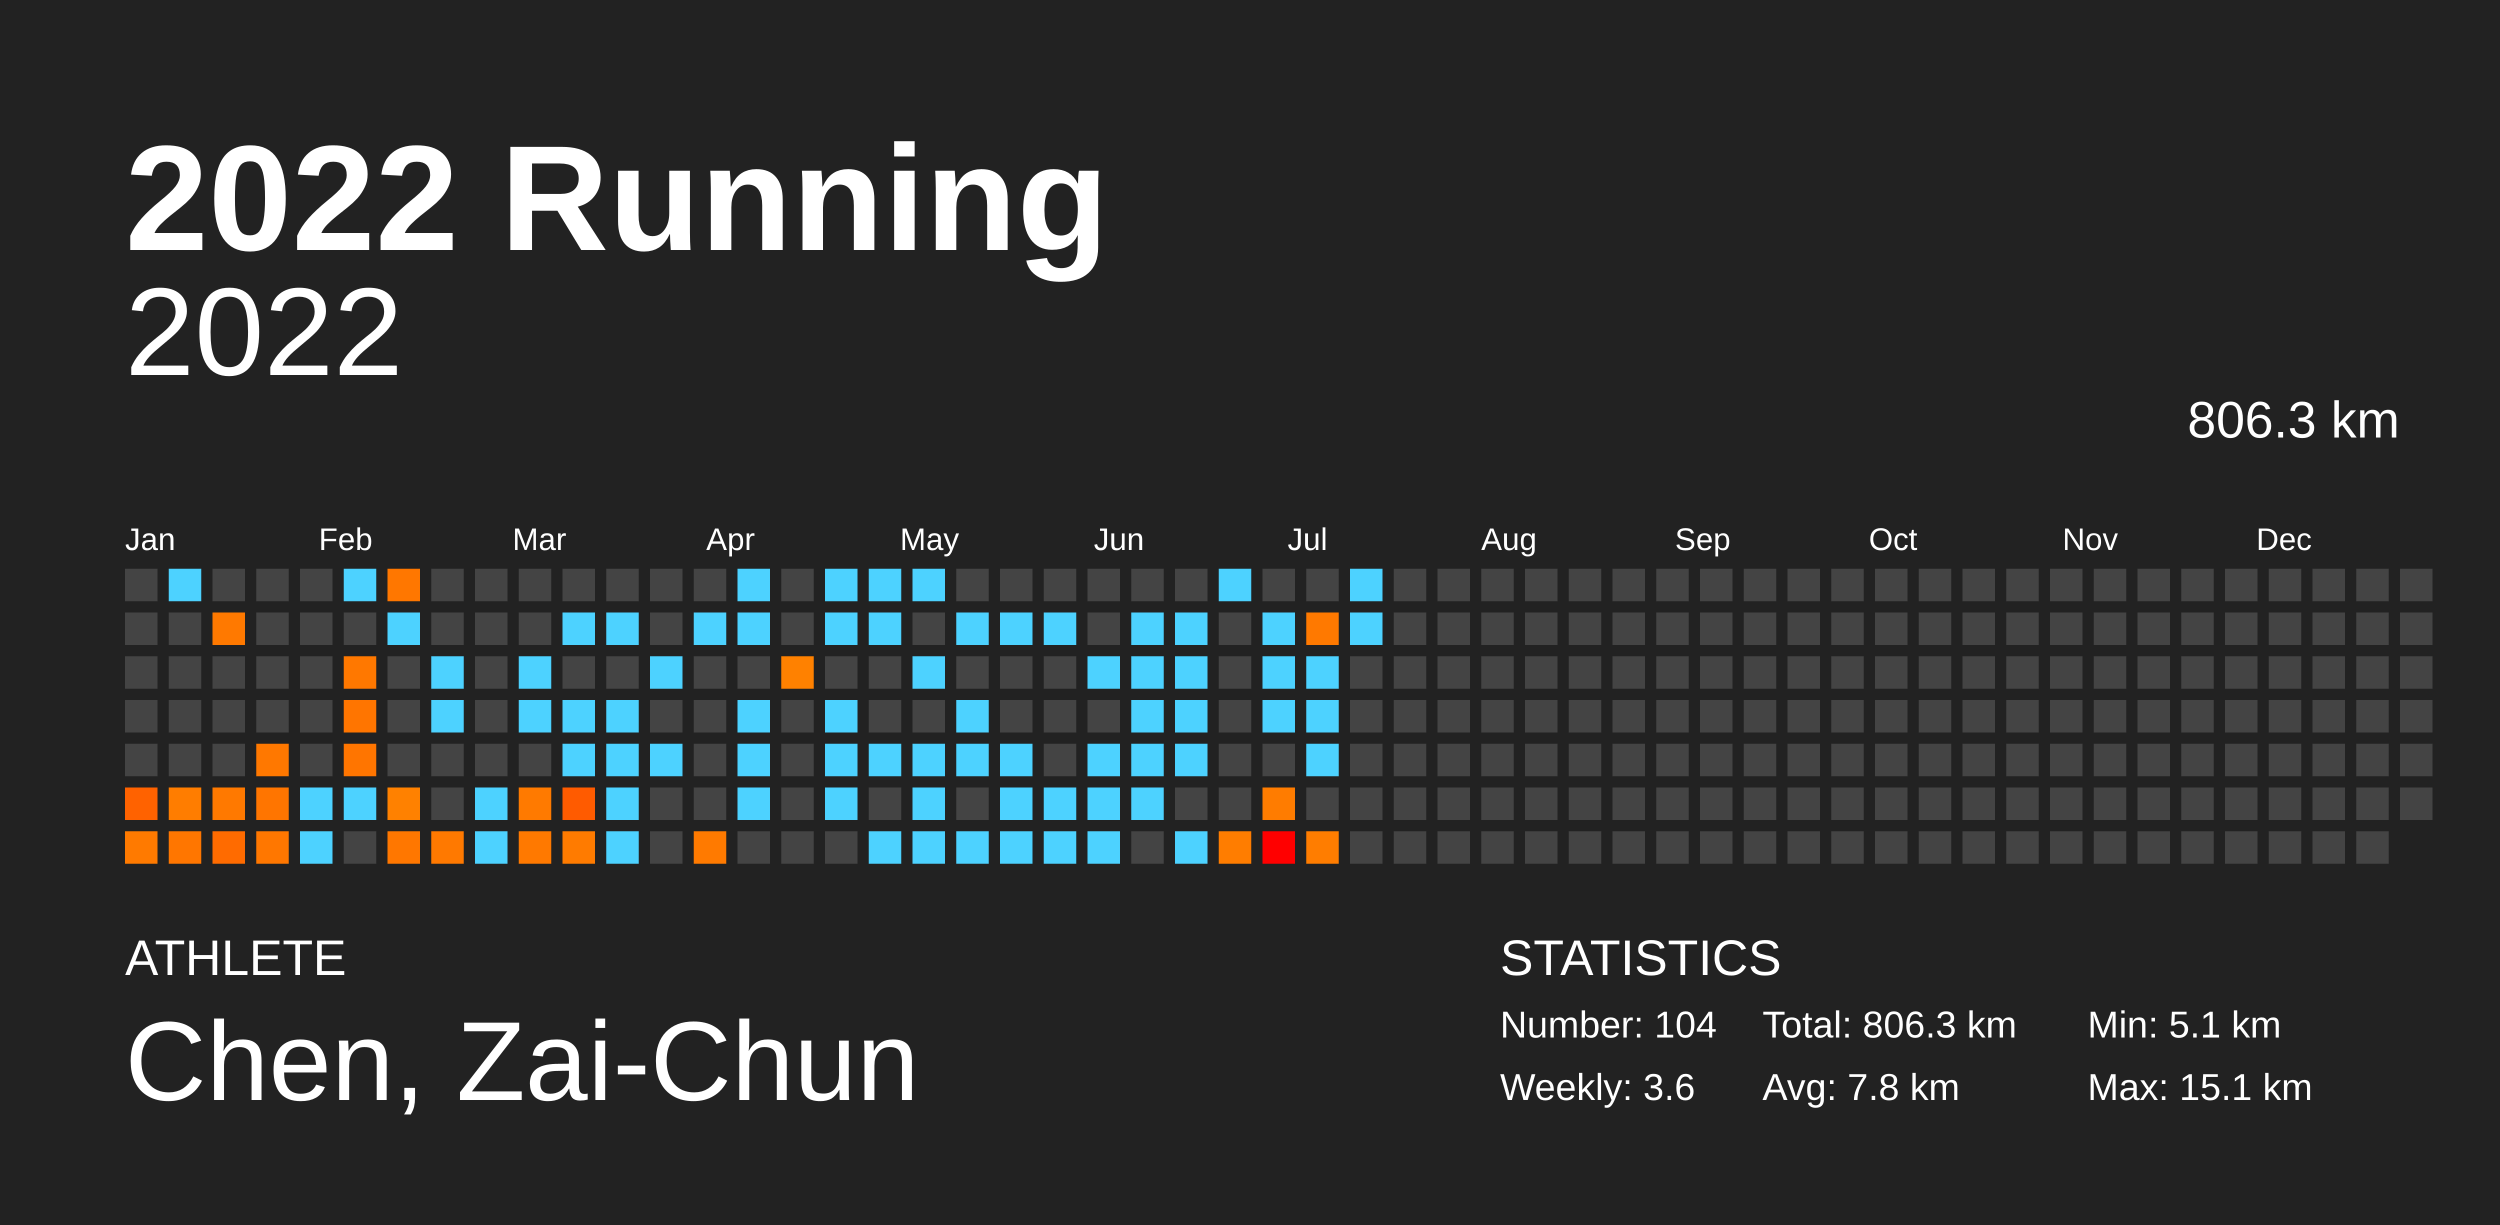
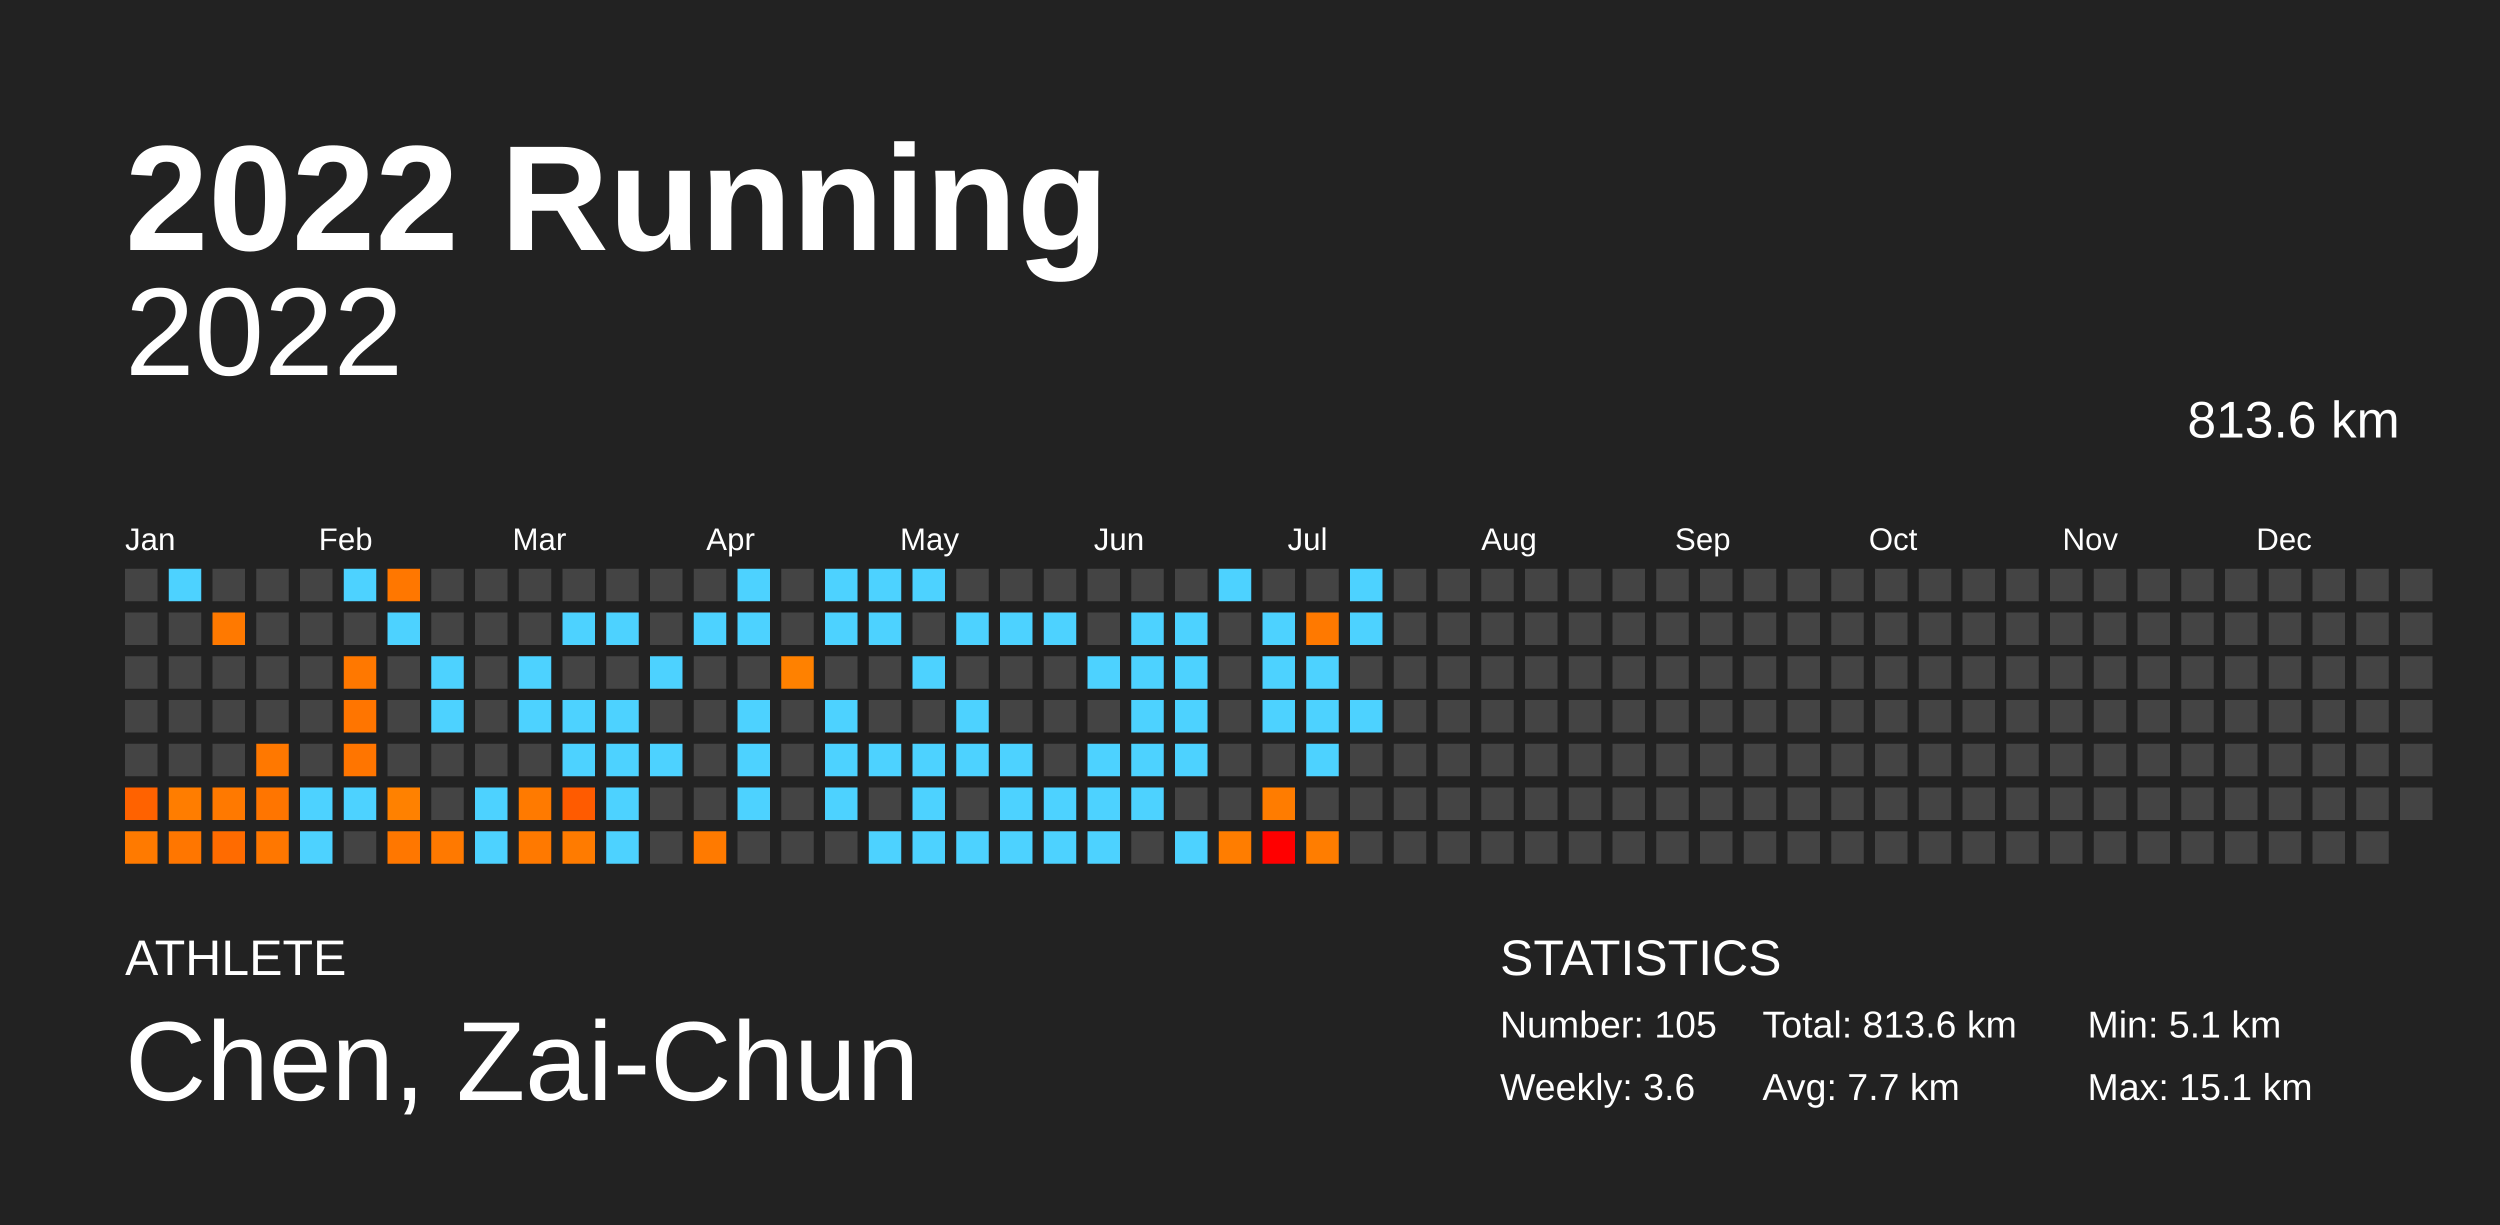
<svg xmlns="http://www.w3.org/2000/svg" baseProfile="full" height="98mm" version="1.1" viewBox="0,0,200,98" width="200mm">
  <defs />
  <rect fill="#222222" height="98" width="200" x="0" y="0" />
  <text fill="#FFFFFF" style="font-size:12px; font-family:Arial; font-weight:bold;" x="10" y="20">2022 Running</text>
  <text fill="#FFFFFF" style="font-size:4px; font-family:Arial" x="10" y="78">ATHLETE</text>
  <text fill="#FFFFFF" style="font-size:9px; font-family:Arial" x="10" y="88">Chen, Zai-Chun</text>
  <text fill="#FFFFFF" style="font-size:4px; font-family:Arial" x="120" y="78">STATISTICS</text>
-   <text fill="#FFFFFF" style="font-size:3px; font-family:Arial" x="120" y="83">Number: 104</text>
+   <text fill="#FFFFFF" style="font-size:3px; font-family:Arial" x="120" y="83">Number: 105</text>
  <text fill="#FFFFFF" style="font-size:3px; font-family:Arial" x="120" y="88">Weekly: 3.6</text>
-   <text fill="#FFFFFF" style="font-size:3px; font-family:Arial" x="141" y="83">Total: 806.3 km</text>
-   <text fill="#FFFFFF" style="font-size:3px; font-family:Arial" x="141" y="88">Avg: 7.8 km</text>
+   <text fill="#FFFFFF" style="font-size:3px; font-family:Arial" x="141" y="83">Total: 813.6 km</text>
+   <text fill="#FFFFFF" style="font-size:3px; font-family:Arial" x="141" y="88">Avg: 7.7 km</text>
  <text fill="#FFFFFF" style="font-size:3px; font-family:Arial" x="167" y="83">Min: 5.1 km</text>
  <text fill="#FFFFFF" style="font-size:3px; font-family:Arial" x="167" y="88">Max: 15.1 km</text>
  <text alignment-baseline="hanging" fill="#FFFFFF" style="font-size:10.0px; font-family:Arial;" x="10" y="30">2022</text>
-   <text alignment-baseline="hanging" fill="#FFFFFF" style="font-size:4.125px; font-family:Arial;" x="175" y="35">806.3 km</text>
+   <text alignment-baseline="hanging" fill="#FFFFFF" style="font-size:4.125px; font-family:Arial;" x="175" y="35">813.6 km</text>
  <text fill="#FFFFFF" style="font-size:2.5px; font-family:Arial" x="10.0" y="44">Jan</text>
  <text fill="#FFFFFF" style="font-size:2.5px; font-family:Arial" x="25.5" y="44">Feb</text>
  <text fill="#FFFFFF" style="font-size:2.5px; font-family:Arial" x="41.0" y="44">Mar</text>
  <text fill="#FFFFFF" style="font-size:2.5px; font-family:Arial" x="56.5" y="44">Apr</text>
  <text fill="#FFFFFF" style="font-size:2.5px; font-family:Arial" x="72.0" y="44">May</text>
  <text fill="#FFFFFF" style="font-size:2.5px; font-family:Arial" x="87.5" y="44">Jun</text>
  <text fill="#FFFFFF" style="font-size:2.5px; font-family:Arial" x="103.0" y="44">Jul</text>
  <text fill="#FFFFFF" style="font-size:2.5px; font-family:Arial" x="118.5" y="44">Aug</text>
  <text fill="#FFFFFF" style="font-size:2.5px; font-family:Arial" x="134.0" y="44">Sep</text>
  <text fill="#FFFFFF" style="font-size:2.5px; font-family:Arial" x="149.5" y="44">Oct</text>
  <text fill="#FFFFFF" style="font-size:2.5px; font-family:Arial" x="165.0" y="44">Nov</text>
  <text fill="#FFFFFF" style="font-size:2.5px; font-family:Arial" x="180.5" y="44">Dec</text>
  <rect fill="#444444" height="2.6" width="2.6" x="10.0" y="45.5" />
  <rect fill="#444444" height="2.6" width="2.6" x="10.0" y="49.0" />
  <rect fill="#444444" height="2.6" width="2.6" x="10.0" y="52.5" />
  <rect fill="#444444" height="2.6" width="2.6" x="10.0" y="56.0" />
  <rect fill="#444444" height="2.6" width="2.6" x="10.0" y="59.5" />
  <rect fill="#ff6200" height="2.6" width="2.6" x="10.0" y="63.0" />
  <rect fill="#ff7a00" height="2.6" width="2.6" x="10.0" y="66.5" />
  <rect fill="#4dd2ff" height="2.6" width="2.6" x="13.5" y="45.5" />
  <rect fill="#444444" height="2.6" width="2.6" x="13.5" y="49.0" />
  <rect fill="#444444" height="2.6" width="2.6" x="13.5" y="52.5" />
  <rect fill="#444444" height="2.6" width="2.6" x="13.5" y="56.0" />
  <rect fill="#444444" height="2.6" width="2.6" x="13.5" y="59.5" />
  <rect fill="#ff7d00" height="2.6" width="2.6" x="13.5" y="63.0" />
  <rect fill="#ff7600" height="2.6" width="2.6" x="13.5" y="66.5" />
  <rect fill="#444444" height="2.6" width="2.6" x="17.0" y="45.5" />
  <rect fill="#ff7900" height="2.6" width="2.6" x="17.0" y="49.0" />
  <rect fill="#444444" height="2.6" width="2.6" x="17.0" y="52.5" />
  <rect fill="#444444" height="2.6" width="2.6" x="17.0" y="56.0" />
  <rect fill="#444444" height="2.6" width="2.6" x="17.0" y="59.5" />
  <rect fill="#ff7900" height="2.6" width="2.6" x="17.0" y="63.0" />
  <rect fill="#ff6b00" height="2.6" width="2.6" x="17.0" y="66.5" />
  <rect fill="#444444" height="2.6" width="2.6" x="20.5" y="45.5" />
  <rect fill="#444444" height="2.6" width="2.6" x="20.5" y="49.0" />
  <rect fill="#444444" height="2.6" width="2.6" x="20.5" y="52.5" />
  <rect fill="#444444" height="2.6" width="2.6" x="20.5" y="56.0" />
  <rect fill="#ff7800" height="2.6" width="2.6" x="20.5" y="59.5" />
  <rect fill="#ff7500" height="2.6" width="2.6" x="20.5" y="63.0" />
  <rect fill="#ff7700" height="2.6" width="2.6" x="20.5" y="66.5" />
  <rect fill="#444444" height="2.6" width="2.6" x="24.0" y="45.5" />
  <rect fill="#444444" height="2.6" width="2.6" x="24.0" y="49.0" />
  <rect fill="#444444" height="2.6" width="2.6" x="24.0" y="52.5" />
  <rect fill="#444444" height="2.6" width="2.6" x="24.0" y="56.0" />
  <rect fill="#444444" height="2.6" width="2.6" x="24.0" y="59.5" />
  <rect fill="#4dd2ff" height="2.6" width="2.6" x="24.0" y="63.0" />
  <rect fill="#4dd2ff" height="2.6" width="2.6" x="24.0" y="66.5" />
  <rect fill="#4dd2ff" height="2.6" width="2.6" x="27.5" y="45.5" />
  <rect fill="#444444" height="2.6" width="2.6" x="27.5" y="49.0" />
  <rect fill="#ff7800" height="2.6" width="2.6" x="27.5" y="52.5" />
  <rect fill="#ff7500" height="2.6" width="2.6" x="27.5" y="56.0" />
  <rect fill="#ff7500" height="2.6" width="2.6" x="27.5" y="59.5" />
  <rect fill="#4dd2ff" height="2.6" width="2.6" x="27.5" y="63.0" />
  <rect fill="#444444" height="2.6" width="2.6" x="27.5" y="66.5" />
  <rect fill="#ff7700" height="2.6" width="2.6" x="31.0" y="45.5" />
  <rect fill="#4dd2ff" height="2.6" width="2.6" x="31.0" y="49.0" />
  <rect fill="#444444" height="2.6" width="2.6" x="31.0" y="52.5" />
  <rect fill="#444444" height="2.6" width="2.6" x="31.0" y="56.0" />
  <rect fill="#444444" height="2.6" width="2.6" x="31.0" y="59.5" />
  <rect fill="#ff8100" height="2.6" width="2.6" x="31.0" y="63.0" />
  <rect fill="#ff7700" height="2.6" width="2.6" x="31.0" y="66.5" />
  <rect fill="#444444" height="2.6" width="2.6" x="34.5" y="45.5" />
  <rect fill="#444444" height="2.6" width="2.6" x="34.5" y="49.0" />
  <rect fill="#4dd2ff" height="2.6" width="2.6" x="34.5" y="52.5" />
  <rect fill="#4dd2ff" height="2.6" width="2.6" x="34.5" y="56.0" />
  <rect fill="#444444" height="2.6" width="2.6" x="34.5" y="59.5" />
  <rect fill="#444444" height="2.6" width="2.6" x="34.5" y="63.0" />
  <rect fill="#ff7900" height="2.6" width="2.6" x="34.5" y="66.5" />
  <rect fill="#444444" height="2.6" width="2.6" x="38.0" y="45.5" />
  <rect fill="#444444" height="2.6" width="2.6" x="38.0" y="49.0" />
  <rect fill="#444444" height="2.6" width="2.6" x="38.0" y="52.5" />
  <rect fill="#444444" height="2.6" width="2.6" x="38.0" y="56.0" />
  <rect fill="#444444" height="2.6" width="2.6" x="38.0" y="59.5" />
  <rect fill="#4dd2ff" height="2.6" width="2.6" x="38.0" y="63.0" />
  <rect fill="#4dd2ff" height="2.6" width="2.6" x="38.0" y="66.5" />
  <rect fill="#444444" height="2.6" width="2.6" x="41.5" y="45.5" />
  <rect fill="#444444" height="2.6" width="2.6" x="41.5" y="49.0" />
  <rect fill="#4dd2ff" height="2.6" width="2.6" x="41.5" y="52.5" />
  <rect fill="#4dd2ff" height="2.6" width="2.6" x="41.5" y="56.0" />
  <rect fill="#444444" height="2.6" width="2.6" x="41.5" y="59.5" />
  <rect fill="#ff7a00" height="2.6" width="2.6" x="41.5" y="63.0" />
  <rect fill="#ff7900" height="2.6" width="2.6" x="41.5" y="66.5" />
  <rect fill="#444444" height="2.6" width="2.6" x="45.0" y="45.5" />
  <rect fill="#4dd2ff" height="2.6" width="2.6" x="45.0" y="49.0" />
  <rect fill="#444444" height="2.6" width="2.6" x="45.0" y="52.5" />
  <rect fill="#4dd2ff" height="2.6" width="2.6" x="45.0" y="56.0" />
  <rect fill="#4dd2ff" height="2.6" width="2.6" x="45.0" y="59.5" />
  <rect fill="#ff5b00" height="2.6" width="2.6" x="45.0" y="63.0" />
  <rect fill="#ff7b00" height="2.6" width="2.6" x="45.0" y="66.5" />
  <rect fill="#444444" height="2.6" width="2.6" x="48.5" y="45.5" />
  <rect fill="#4dd2ff" height="2.6" width="2.6" x="48.5" y="49.0" />
  <rect fill="#444444" height="2.6" width="2.6" x="48.5" y="52.5" />
  <rect fill="#4dd2ff" height="2.6" width="2.6" x="48.5" y="56.0" />
  <rect fill="#4dd2ff" height="2.6" width="2.6" x="48.5" y="59.5" />
  <rect fill="#4dd2ff" height="2.6" width="2.6" x="48.5" y="63.0" />
  <rect fill="#4dd2ff" height="2.6" width="2.6" x="48.5" y="66.5" />
  <rect fill="#444444" height="2.6" width="2.6" x="52.0" y="45.5" />
  <rect fill="#444444" height="2.6" width="2.6" x="52.0" y="49.0" />
  <rect fill="#4dd2ff" height="2.6" width="2.6" x="52.0" y="52.5" />
  <rect fill="#444444" height="2.6" width="2.6" x="52.0" y="56.0" />
  <rect fill="#4dd2ff" height="2.6" width="2.6" x="52.0" y="59.5" />
  <rect fill="#444444" height="2.6" width="2.6" x="52.0" y="63.0" />
  <rect fill="#444444" height="2.6" width="2.6" x="52.0" y="66.5" />
  <rect fill="#444444" height="2.6" width="2.6" x="55.5" y="45.5" />
  <rect fill="#4dd2ff" height="2.6" width="2.6" x="55.5" y="49.0" />
  <rect fill="#444444" height="2.6" width="2.6" x="55.5" y="52.5" />
  <rect fill="#444444" height="2.6" width="2.6" x="55.5" y="56.0" />
  <rect fill="#444444" height="2.6" width="2.6" x="55.5" y="59.5" />
  <rect fill="#444444" height="2.6" width="2.6" x="55.5" y="63.0" />
  <rect fill="#ff7a00" height="2.6" width="2.6" x="55.5" y="66.5" />
  <rect fill="#4dd2ff" height="2.6" width="2.6" x="59.0" y="45.5" />
  <rect fill="#4dd2ff" height="2.6" width="2.6" x="59.0" y="49.0" />
  <rect fill="#444444" height="2.6" width="2.6" x="59.0" y="52.5" />
  <rect fill="#4dd2ff" height="2.6" width="2.6" x="59.0" y="56.0" />
  <rect fill="#4dd2ff" height="2.6" width="2.6" x="59.0" y="59.5" />
  <rect fill="#4dd2ff" height="2.6" width="2.6" x="59.0" y="63.0" />
  <rect fill="#444444" height="2.6" width="2.6" x="59.0" y="66.5" />
  <rect fill="#444444" height="2.6" width="2.6" x="62.5" y="45.5" />
  <rect fill="#444444" height="2.6" width="2.6" x="62.5" y="49.0" />
  <rect fill="#ff8100" height="2.6" width="2.6" x="62.5" y="52.5" />
  <rect fill="#444444" height="2.6" width="2.6" x="62.5" y="56.0" />
  <rect fill="#444444" height="2.6" width="2.6" x="62.5" y="59.5" />
  <rect fill="#444444" height="2.6" width="2.6" x="62.5" y="63.0" />
  <rect fill="#444444" height="2.6" width="2.6" x="62.5" y="66.5" />
  <rect fill="#4dd2ff" height="2.6" width="2.6" x="66.0" y="45.5" />
  <rect fill="#4dd2ff" height="2.6" width="2.6" x="66.0" y="49.0" />
  <rect fill="#444444" height="2.6" width="2.6" x="66.0" y="52.5" />
  <rect fill="#4dd2ff" height="2.6" width="2.6" x="66.0" y="56.0" />
  <rect fill="#4dd2ff" height="2.6" width="2.6" x="66.0" y="59.5" />
  <rect fill="#4dd2ff" height="2.6" width="2.6" x="66.0" y="63.0" />
  <rect fill="#444444" height="2.6" width="2.6" x="66.0" y="66.5" />
  <rect fill="#4dd2ff" height="2.6" width="2.6" x="69.5" y="45.5" />
  <rect fill="#4dd2ff" height="2.6" width="2.6" x="69.5" y="49.0" />
  <rect fill="#444444" height="2.6" width="2.6" x="69.5" y="52.5" />
  <rect fill="#444444" height="2.6" width="2.6" x="69.5" y="56.0" />
  <rect fill="#4dd2ff" height="2.6" width="2.6" x="69.5" y="59.5" />
  <rect fill="#444444" height="2.6" width="2.6" x="69.5" y="63.0" />
  <rect fill="#4dd2ff" height="2.6" width="2.6" x="69.5" y="66.5" />
  <rect fill="#4dd2ff" height="2.6" width="2.6" x="73.0" y="45.5" />
  <rect fill="#444444" height="2.6" width="2.6" x="73.0" y="49.0" />
  <rect fill="#4dd2ff" height="2.6" width="2.6" x="73.0" y="52.5" />
  <rect fill="#444444" height="2.6" width="2.6" x="73.0" y="56.0" />
  <rect fill="#4dd2ff" height="2.6" width="2.6" x="73.0" y="59.5" />
  <rect fill="#4dd2ff" height="2.6" width="2.6" x="73.0" y="63.0" />
  <rect fill="#4dd2ff" height="2.6" width="2.6" x="73.0" y="66.5" />
  <rect fill="#444444" height="2.6" width="2.6" x="76.5" y="45.5" />
  <rect fill="#4dd2ff" height="2.6" width="2.6" x="76.5" y="49.0" />
  <rect fill="#444444" height="2.6" width="2.6" x="76.5" y="52.5" />
  <rect fill="#4dd2ff" height="2.6" width="2.6" x="76.5" y="56.0" />
  <rect fill="#4dd2ff" height="2.6" width="2.6" x="76.5" y="59.5" />
  <rect fill="#444444" height="2.6" width="2.6" x="76.5" y="63.0" />
  <rect fill="#4dd2ff" height="2.6" width="2.6" x="76.5" y="66.5" />
  <rect fill="#444444" height="2.6" width="2.6" x="80.0" y="45.5" />
  <rect fill="#4dd2ff" height="2.6" width="2.6" x="80.0" y="49.0" />
  <rect fill="#444444" height="2.6" width="2.6" x="80.0" y="52.5" />
  <rect fill="#444444" height="2.6" width="2.6" x="80.0" y="56.0" />
  <rect fill="#4dd2ff" height="2.6" width="2.6" x="80.0" y="59.5" />
  <rect fill="#4dd2ff" height="2.6" width="2.6" x="80.0" y="63.0" />
  <rect fill="#4dd2ff" height="2.6" width="2.6" x="80.0" y="66.5" />
  <rect fill="#444444" height="2.6" width="2.6" x="83.5" y="45.5" />
  <rect fill="#4dd2ff" height="2.6" width="2.6" x="83.5" y="49.0" />
  <rect fill="#444444" height="2.6" width="2.6" x="83.5" y="52.5" />
  <rect fill="#444444" height="2.6" width="2.6" x="83.5" y="56.0" />
  <rect fill="#444444" height="2.6" width="2.6" x="83.5" y="59.5" />
  <rect fill="#4dd2ff" height="2.6" width="2.6" x="83.5" y="63.0" />
  <rect fill="#4dd2ff" height="2.6" width="2.6" x="83.5" y="66.5" />
  <rect fill="#444444" height="2.6" width="2.6" x="87.0" y="45.5" />
  <rect fill="#444444" height="2.6" width="2.6" x="87.0" y="49.0" />
  <rect fill="#4dd2ff" height="2.6" width="2.6" x="87.0" y="52.5" />
  <rect fill="#444444" height="2.6" width="2.6" x="87.0" y="56.0" />
  <rect fill="#4dd2ff" height="2.6" width="2.6" x="87.0" y="59.5" />
  <rect fill="#4dd2ff" height="2.6" width="2.6" x="87.0" y="63.0" />
  <rect fill="#4dd2ff" height="2.6" width="2.6" x="87.0" y="66.5" />
  <rect fill="#444444" height="2.6" width="2.6" x="90.5" y="45.5" />
  <rect fill="#4dd2ff" height="2.6" width="2.6" x="90.5" y="49.0" />
  <rect fill="#4dd2ff" height="2.6" width="2.6" x="90.5" y="52.5" />
  <rect fill="#4dd2ff" height="2.6" width="2.6" x="90.5" y="56.0" />
  <rect fill="#4dd2ff" height="2.6" width="2.6" x="90.5" y="59.5" />
  <rect fill="#4dd2ff" height="2.6" width="2.6" x="90.5" y="63.0" />
  <rect fill="#444444" height="2.6" width="2.6" x="90.5" y="66.5" />
  <rect fill="#444444" height="2.6" width="2.6" x="94.0" y="45.5" />
  <rect fill="#4dd2ff" height="2.6" width="2.6" x="94.0" y="49.0" />
  <rect fill="#4dd2ff" height="2.6" width="2.6" x="94.0" y="52.5" />
  <rect fill="#4dd2ff" height="2.6" width="2.6" x="94.0" y="56.0" />
  <rect fill="#4dd2ff" height="2.6" width="2.6" x="94.0" y="59.5" />
  <rect fill="#444444" height="2.6" width="2.6" x="94.0" y="63.0" />
  <rect fill="#4dd2ff" height="2.6" width="2.6" x="94.0" y="66.5" />
  <rect fill="#4dd2ff" height="2.6" width="2.6" x="97.5" y="45.5" />
  <rect fill="#444444" height="2.6" width="2.6" x="97.5" y="49.0" />
  <rect fill="#444444" height="2.6" width="2.6" x="97.5" y="52.5" />
  <rect fill="#444444" height="2.6" width="2.6" x="97.5" y="56.0" />
  <rect fill="#444444" height="2.6" width="2.6" x="97.5" y="59.5" />
  <rect fill="#444444" height="2.6" width="2.6" x="97.5" y="63.0" />
  <rect fill="#ff7d00" height="2.6" width="2.6" x="97.5" y="66.5" />
  <rect fill="#444444" height="2.6" width="2.6" x="101.0" y="45.5" />
  <rect fill="#4dd2ff" height="2.6" width="2.6" x="101.0" y="49.0" />
  <rect fill="#4dd2ff" height="2.6" width="2.6" x="101.0" y="52.5" />
  <rect fill="#4dd2ff" height="2.6" width="2.6" x="101.0" y="56.0" />
  <rect fill="#444444" height="2.6" width="2.6" x="101.0" y="59.5" />
  <rect fill="#ff7c00" height="2.6" width="2.6" x="101.0" y="63.0" />
  <rect fill="#ff0000" height="2.6" width="2.6" x="101.0" y="66.5" />
  <rect fill="#444444" height="2.6" width="2.6" x="104.5" y="45.5" />
  <rect fill="#ff7900" height="2.6" width="2.6" x="104.5" y="49.0" />
  <rect fill="#4dd2ff" height="2.6" width="2.6" x="104.5" y="52.5" />
  <rect fill="#4dd2ff" height="2.6" width="2.6" x="104.5" y="56.0" />
  <rect fill="#4dd2ff" height="2.6" width="2.6" x="104.5" y="59.5" />
  <rect fill="#444444" height="2.6" width="2.6" x="104.5" y="63.0" />
  <rect fill="#ff7d00" height="2.6" width="2.6" x="104.5" y="66.5" />
  <rect fill="#4dd2ff" height="2.6" width="2.6" x="108.0" y="45.5" />
  <rect fill="#4dd2ff" height="2.6" width="2.6" x="108.0" y="49.0" />
  <rect fill="#444444" height="2.6" width="2.6" x="108.0" y="52.5" />
-   <rect fill="#444444" height="2.6" width="2.6" x="108.0" y="56.0" />
+   <rect fill="#4dd2ff" height="2.6" width="2.6" x="108.0" y="56.0" />
  <rect fill="#444444" height="2.6" width="2.6" x="108.0" y="59.5" />
  <rect fill="#444444" height="2.6" width="2.6" x="108.0" y="63.0" />
  <rect fill="#444444" height="2.6" width="2.6" x="108.0" y="66.5" />
  <rect fill="#444444" height="2.6" width="2.6" x="111.5" y="45.5" />
  <rect fill="#444444" height="2.6" width="2.6" x="111.5" y="49.0" />
  <rect fill="#444444" height="2.6" width="2.6" x="111.5" y="52.5" />
  <rect fill="#444444" height="2.6" width="2.6" x="111.5" y="56.0" />
  <rect fill="#444444" height="2.6" width="2.6" x="111.5" y="59.5" />
  <rect fill="#444444" height="2.6" width="2.6" x="111.5" y="63.0" />
  <rect fill="#444444" height="2.6" width="2.6" x="111.5" y="66.5" />
  <rect fill="#444444" height="2.6" width="2.6" x="115.0" y="45.5" />
  <rect fill="#444444" height="2.6" width="2.6" x="115.0" y="49.0" />
  <rect fill="#444444" height="2.6" width="2.6" x="115.0" y="52.5" />
  <rect fill="#444444" height="2.6" width="2.6" x="115.0" y="56.0" />
  <rect fill="#444444" height="2.6" width="2.6" x="115.0" y="59.5" />
  <rect fill="#444444" height="2.6" width="2.6" x="115.0" y="63.0" />
  <rect fill="#444444" height="2.6" width="2.6" x="115.0" y="66.5" />
  <rect fill="#444444" height="2.6" width="2.6" x="118.5" y="45.5" />
  <rect fill="#444444" height="2.6" width="2.6" x="118.5" y="49.0" />
  <rect fill="#444444" height="2.6" width="2.6" x="118.5" y="52.5" />
  <rect fill="#444444" height="2.6" width="2.6" x="118.5" y="56.0" />
  <rect fill="#444444" height="2.6" width="2.6" x="118.5" y="59.5" />
  <rect fill="#444444" height="2.6" width="2.6" x="118.5" y="63.0" />
  <rect fill="#444444" height="2.6" width="2.6" x="118.5" y="66.5" />
  <rect fill="#444444" height="2.6" width="2.6" x="122.0" y="45.5" />
  <rect fill="#444444" height="2.6" width="2.6" x="122.0" y="49.0" />
  <rect fill="#444444" height="2.6" width="2.6" x="122.0" y="52.5" />
  <rect fill="#444444" height="2.6" width="2.6" x="122.0" y="56.0" />
  <rect fill="#444444" height="2.6" width="2.6" x="122.0" y="59.5" />
  <rect fill="#444444" height="2.6" width="2.6" x="122.0" y="63.0" />
  <rect fill="#444444" height="2.6" width="2.6" x="122.0" y="66.5" />
  <rect fill="#444444" height="2.6" width="2.6" x="125.5" y="45.5" />
  <rect fill="#444444" height="2.6" width="2.6" x="125.5" y="49.0" />
  <rect fill="#444444" height="2.6" width="2.6" x="125.5" y="52.5" />
  <rect fill="#444444" height="2.6" width="2.6" x="125.5" y="56.0" />
  <rect fill="#444444" height="2.6" width="2.6" x="125.5" y="59.5" />
  <rect fill="#444444" height="2.6" width="2.6" x="125.5" y="63.0" />
  <rect fill="#444444" height="2.6" width="2.6" x="125.5" y="66.5" />
  <rect fill="#444444" height="2.6" width="2.6" x="129.0" y="45.5" />
  <rect fill="#444444" height="2.6" width="2.6" x="129.0" y="49.0" />
  <rect fill="#444444" height="2.6" width="2.6" x="129.0" y="52.5" />
  <rect fill="#444444" height="2.6" width="2.6" x="129.0" y="56.0" />
  <rect fill="#444444" height="2.6" width="2.6" x="129.0" y="59.5" />
  <rect fill="#444444" height="2.6" width="2.6" x="129.0" y="63.0" />
  <rect fill="#444444" height="2.6" width="2.6" x="129.0" y="66.5" />
  <rect fill="#444444" height="2.6" width="2.6" x="132.5" y="45.5" />
  <rect fill="#444444" height="2.6" width="2.6" x="132.5" y="49.0" />
  <rect fill="#444444" height="2.6" width="2.6" x="132.5" y="52.5" />
  <rect fill="#444444" height="2.6" width="2.6" x="132.5" y="56.0" />
  <rect fill="#444444" height="2.6" width="2.6" x="132.5" y="59.5" />
  <rect fill="#444444" height="2.6" width="2.6" x="132.5" y="63.0" />
  <rect fill="#444444" height="2.6" width="2.6" x="132.5" y="66.5" />
  <rect fill="#444444" height="2.6" width="2.6" x="136.0" y="45.5" />
  <rect fill="#444444" height="2.6" width="2.6" x="136.0" y="49.0" />
  <rect fill="#444444" height="2.6" width="2.6" x="136.0" y="52.5" />
  <rect fill="#444444" height="2.6" width="2.6" x="136.0" y="56.0" />
  <rect fill="#444444" height="2.6" width="2.6" x="136.0" y="59.5" />
  <rect fill="#444444" height="2.6" width="2.6" x="136.0" y="63.0" />
  <rect fill="#444444" height="2.6" width="2.6" x="136.0" y="66.5" />
  <rect fill="#444444" height="2.6" width="2.6" x="139.5" y="45.5" />
  <rect fill="#444444" height="2.6" width="2.6" x="139.5" y="49.0" />
  <rect fill="#444444" height="2.6" width="2.6" x="139.5" y="52.5" />
  <rect fill="#444444" height="2.6" width="2.6" x="139.5" y="56.0" />
  <rect fill="#444444" height="2.6" width="2.6" x="139.5" y="59.5" />
  <rect fill="#444444" height="2.6" width="2.6" x="139.5" y="63.0" />
  <rect fill="#444444" height="2.6" width="2.6" x="139.5" y="66.5" />
  <rect fill="#444444" height="2.6" width="2.6" x="143.0" y="45.5" />
  <rect fill="#444444" height="2.6" width="2.6" x="143.0" y="49.0" />
  <rect fill="#444444" height="2.6" width="2.6" x="143.0" y="52.5" />
  <rect fill="#444444" height="2.6" width="2.6" x="143.0" y="56.0" />
  <rect fill="#444444" height="2.6" width="2.6" x="143.0" y="59.5" />
  <rect fill="#444444" height="2.6" width="2.6" x="143.0" y="63.0" />
  <rect fill="#444444" height="2.6" width="2.6" x="143.0" y="66.5" />
  <rect fill="#444444" height="2.6" width="2.6" x="146.5" y="45.5" />
  <rect fill="#444444" height="2.6" width="2.6" x="146.5" y="49.0" />
  <rect fill="#444444" height="2.6" width="2.6" x="146.5" y="52.5" />
  <rect fill="#444444" height="2.6" width="2.6" x="146.5" y="56.0" />
  <rect fill="#444444" height="2.6" width="2.6" x="146.5" y="59.5" />
  <rect fill="#444444" height="2.6" width="2.6" x="146.5" y="63.0" />
  <rect fill="#444444" height="2.6" width="2.6" x="146.5" y="66.5" />
  <rect fill="#444444" height="2.6" width="2.6" x="150.0" y="45.5" />
  <rect fill="#444444" height="2.6" width="2.6" x="150.0" y="49.0" />
  <rect fill="#444444" height="2.6" width="2.6" x="150.0" y="52.5" />
  <rect fill="#444444" height="2.6" width="2.6" x="150.0" y="56.0" />
  <rect fill="#444444" height="2.6" width="2.6" x="150.0" y="59.5" />
  <rect fill="#444444" height="2.6" width="2.6" x="150.0" y="63.0" />
  <rect fill="#444444" height="2.6" width="2.6" x="150.0" y="66.5" />
  <rect fill="#444444" height="2.6" width="2.6" x="153.5" y="45.5" />
  <rect fill="#444444" height="2.6" width="2.6" x="153.5" y="49.0" />
  <rect fill="#444444" height="2.6" width="2.6" x="153.5" y="52.5" />
  <rect fill="#444444" height="2.6" width="2.6" x="153.5" y="56.0" />
  <rect fill="#444444" height="2.6" width="2.6" x="153.5" y="59.5" />
  <rect fill="#444444" height="2.6" width="2.6" x="153.5" y="63.0" />
  <rect fill="#444444" height="2.6" width="2.6" x="153.5" y="66.5" />
  <rect fill="#444444" height="2.6" width="2.6" x="157.0" y="45.5" />
  <rect fill="#444444" height="2.6" width="2.6" x="157.0" y="49.0" />
  <rect fill="#444444" height="2.6" width="2.6" x="157.0" y="52.5" />
  <rect fill="#444444" height="2.6" width="2.6" x="157.0" y="56.0" />
  <rect fill="#444444" height="2.6" width="2.6" x="157.0" y="59.5" />
  <rect fill="#444444" height="2.6" width="2.6" x="157.0" y="63.0" />
  <rect fill="#444444" height="2.6" width="2.6" x="157.0" y="66.5" />
  <rect fill="#444444" height="2.6" width="2.6" x="160.5" y="45.5" />
  <rect fill="#444444" height="2.6" width="2.6" x="160.5" y="49.0" />
  <rect fill="#444444" height="2.6" width="2.6" x="160.5" y="52.5" />
  <rect fill="#444444" height="2.6" width="2.6" x="160.5" y="56.0" />
  <rect fill="#444444" height="2.6" width="2.6" x="160.5" y="59.5" />
  <rect fill="#444444" height="2.6" width="2.6" x="160.5" y="63.0" />
  <rect fill="#444444" height="2.6" width="2.6" x="160.5" y="66.5" />
  <rect fill="#444444" height="2.6" width="2.6" x="164.0" y="45.5" />
  <rect fill="#444444" height="2.6" width="2.6" x="164.0" y="49.0" />
  <rect fill="#444444" height="2.6" width="2.6" x="164.0" y="52.5" />
  <rect fill="#444444" height="2.6" width="2.6" x="164.0" y="56.0" />
  <rect fill="#444444" height="2.6" width="2.6" x="164.0" y="59.5" />
  <rect fill="#444444" height="2.6" width="2.6" x="164.0" y="63.0" />
  <rect fill="#444444" height="2.6" width="2.6" x="164.0" y="66.5" />
  <rect fill="#444444" height="2.6" width="2.6" x="167.5" y="45.5" />
  <rect fill="#444444" height="2.6" width="2.6" x="167.5" y="49.0" />
  <rect fill="#444444" height="2.6" width="2.6" x="167.5" y="52.5" />
  <rect fill="#444444" height="2.6" width="2.6" x="167.5" y="56.0" />
  <rect fill="#444444" height="2.6" width="2.6" x="167.5" y="59.5" />
  <rect fill="#444444" height="2.6" width="2.6" x="167.5" y="63.0" />
  <rect fill="#444444" height="2.6" width="2.6" x="167.5" y="66.5" />
  <rect fill="#444444" height="2.6" width="2.6" x="171.0" y="45.5" />
  <rect fill="#444444" height="2.6" width="2.6" x="171.0" y="49.0" />
  <rect fill="#444444" height="2.6" width="2.6" x="171.0" y="52.5" />
  <rect fill="#444444" height="2.6" width="2.6" x="171.0" y="56.0" />
  <rect fill="#444444" height="2.6" width="2.6" x="171.0" y="59.5" />
  <rect fill="#444444" height="2.6" width="2.6" x="171.0" y="63.0" />
  <rect fill="#444444" height="2.6" width="2.6" x="171.0" y="66.5" />
  <rect fill="#444444" height="2.6" width="2.6" x="174.5" y="45.5" />
  <rect fill="#444444" height="2.6" width="2.6" x="174.5" y="49.0" />
  <rect fill="#444444" height="2.6" width="2.6" x="174.5" y="52.5" />
  <rect fill="#444444" height="2.6" width="2.6" x="174.5" y="56.0" />
  <rect fill="#444444" height="2.6" width="2.6" x="174.5" y="59.5" />
  <rect fill="#444444" height="2.6" width="2.6" x="174.5" y="63.0" />
  <rect fill="#444444" height="2.6" width="2.6" x="174.5" y="66.5" />
  <rect fill="#444444" height="2.6" width="2.6" x="178.0" y="45.5" />
  <rect fill="#444444" height="2.6" width="2.6" x="178.0" y="49.0" />
  <rect fill="#444444" height="2.6" width="2.6" x="178.0" y="52.5" />
  <rect fill="#444444" height="2.6" width="2.6" x="178.0" y="56.0" />
  <rect fill="#444444" height="2.6" width="2.6" x="178.0" y="59.5" />
  <rect fill="#444444" height="2.6" width="2.6" x="178.0" y="63.0" />
  <rect fill="#444444" height="2.6" width="2.6" x="178.0" y="66.5" />
  <rect fill="#444444" height="2.6" width="2.6" x="181.5" y="45.5" />
  <rect fill="#444444" height="2.6" width="2.6" x="181.5" y="49.0" />
  <rect fill="#444444" height="2.6" width="2.6" x="181.5" y="52.5" />
  <rect fill="#444444" height="2.6" width="2.6" x="181.5" y="56.0" />
  <rect fill="#444444" height="2.6" width="2.6" x="181.5" y="59.5" />
  <rect fill="#444444" height="2.6" width="2.6" x="181.5" y="63.0" />
  <rect fill="#444444" height="2.6" width="2.6" x="181.5" y="66.5" />
  <rect fill="#444444" height="2.6" width="2.6" x="185.0" y="45.5" />
  <rect fill="#444444" height="2.6" width="2.6" x="185.0" y="49.0" />
  <rect fill="#444444" height="2.6" width="2.6" x="185.0" y="52.5" />
  <rect fill="#444444" height="2.6" width="2.6" x="185.0" y="56.0" />
  <rect fill="#444444" height="2.6" width="2.6" x="185.0" y="59.5" />
  <rect fill="#444444" height="2.6" width="2.6" x="185.0" y="63.0" />
  <rect fill="#444444" height="2.6" width="2.6" x="185.0" y="66.5" />
  <rect fill="#444444" height="2.6" width="2.6" x="188.5" y="45.5" />
  <rect fill="#444444" height="2.6" width="2.6" x="188.5" y="49.0" />
  <rect fill="#444444" height="2.6" width="2.6" x="188.5" y="52.5" />
  <rect fill="#444444" height="2.6" width="2.6" x="188.5" y="56.0" />
  <rect fill="#444444" height="2.6" width="2.6" x="188.5" y="59.5" />
  <rect fill="#444444" height="2.6" width="2.6" x="188.5" y="63.0" />
  <rect fill="#444444" height="2.6" width="2.6" x="188.5" y="66.5" />
  <rect fill="#444444" height="2.6" width="2.6" x="192.0" y="45.5" />
  <rect fill="#444444" height="2.6" width="2.6" x="192.0" y="49.0" />
  <rect fill="#444444" height="2.6" width="2.6" x="192.0" y="52.5" />
  <rect fill="#444444" height="2.6" width="2.6" x="192.0" y="56.0" />
  <rect fill="#444444" height="2.6" width="2.6" x="192.0" y="59.5" />
  <rect fill="#444444" height="2.6" width="2.6" x="192.0" y="63.0" />
</svg>
